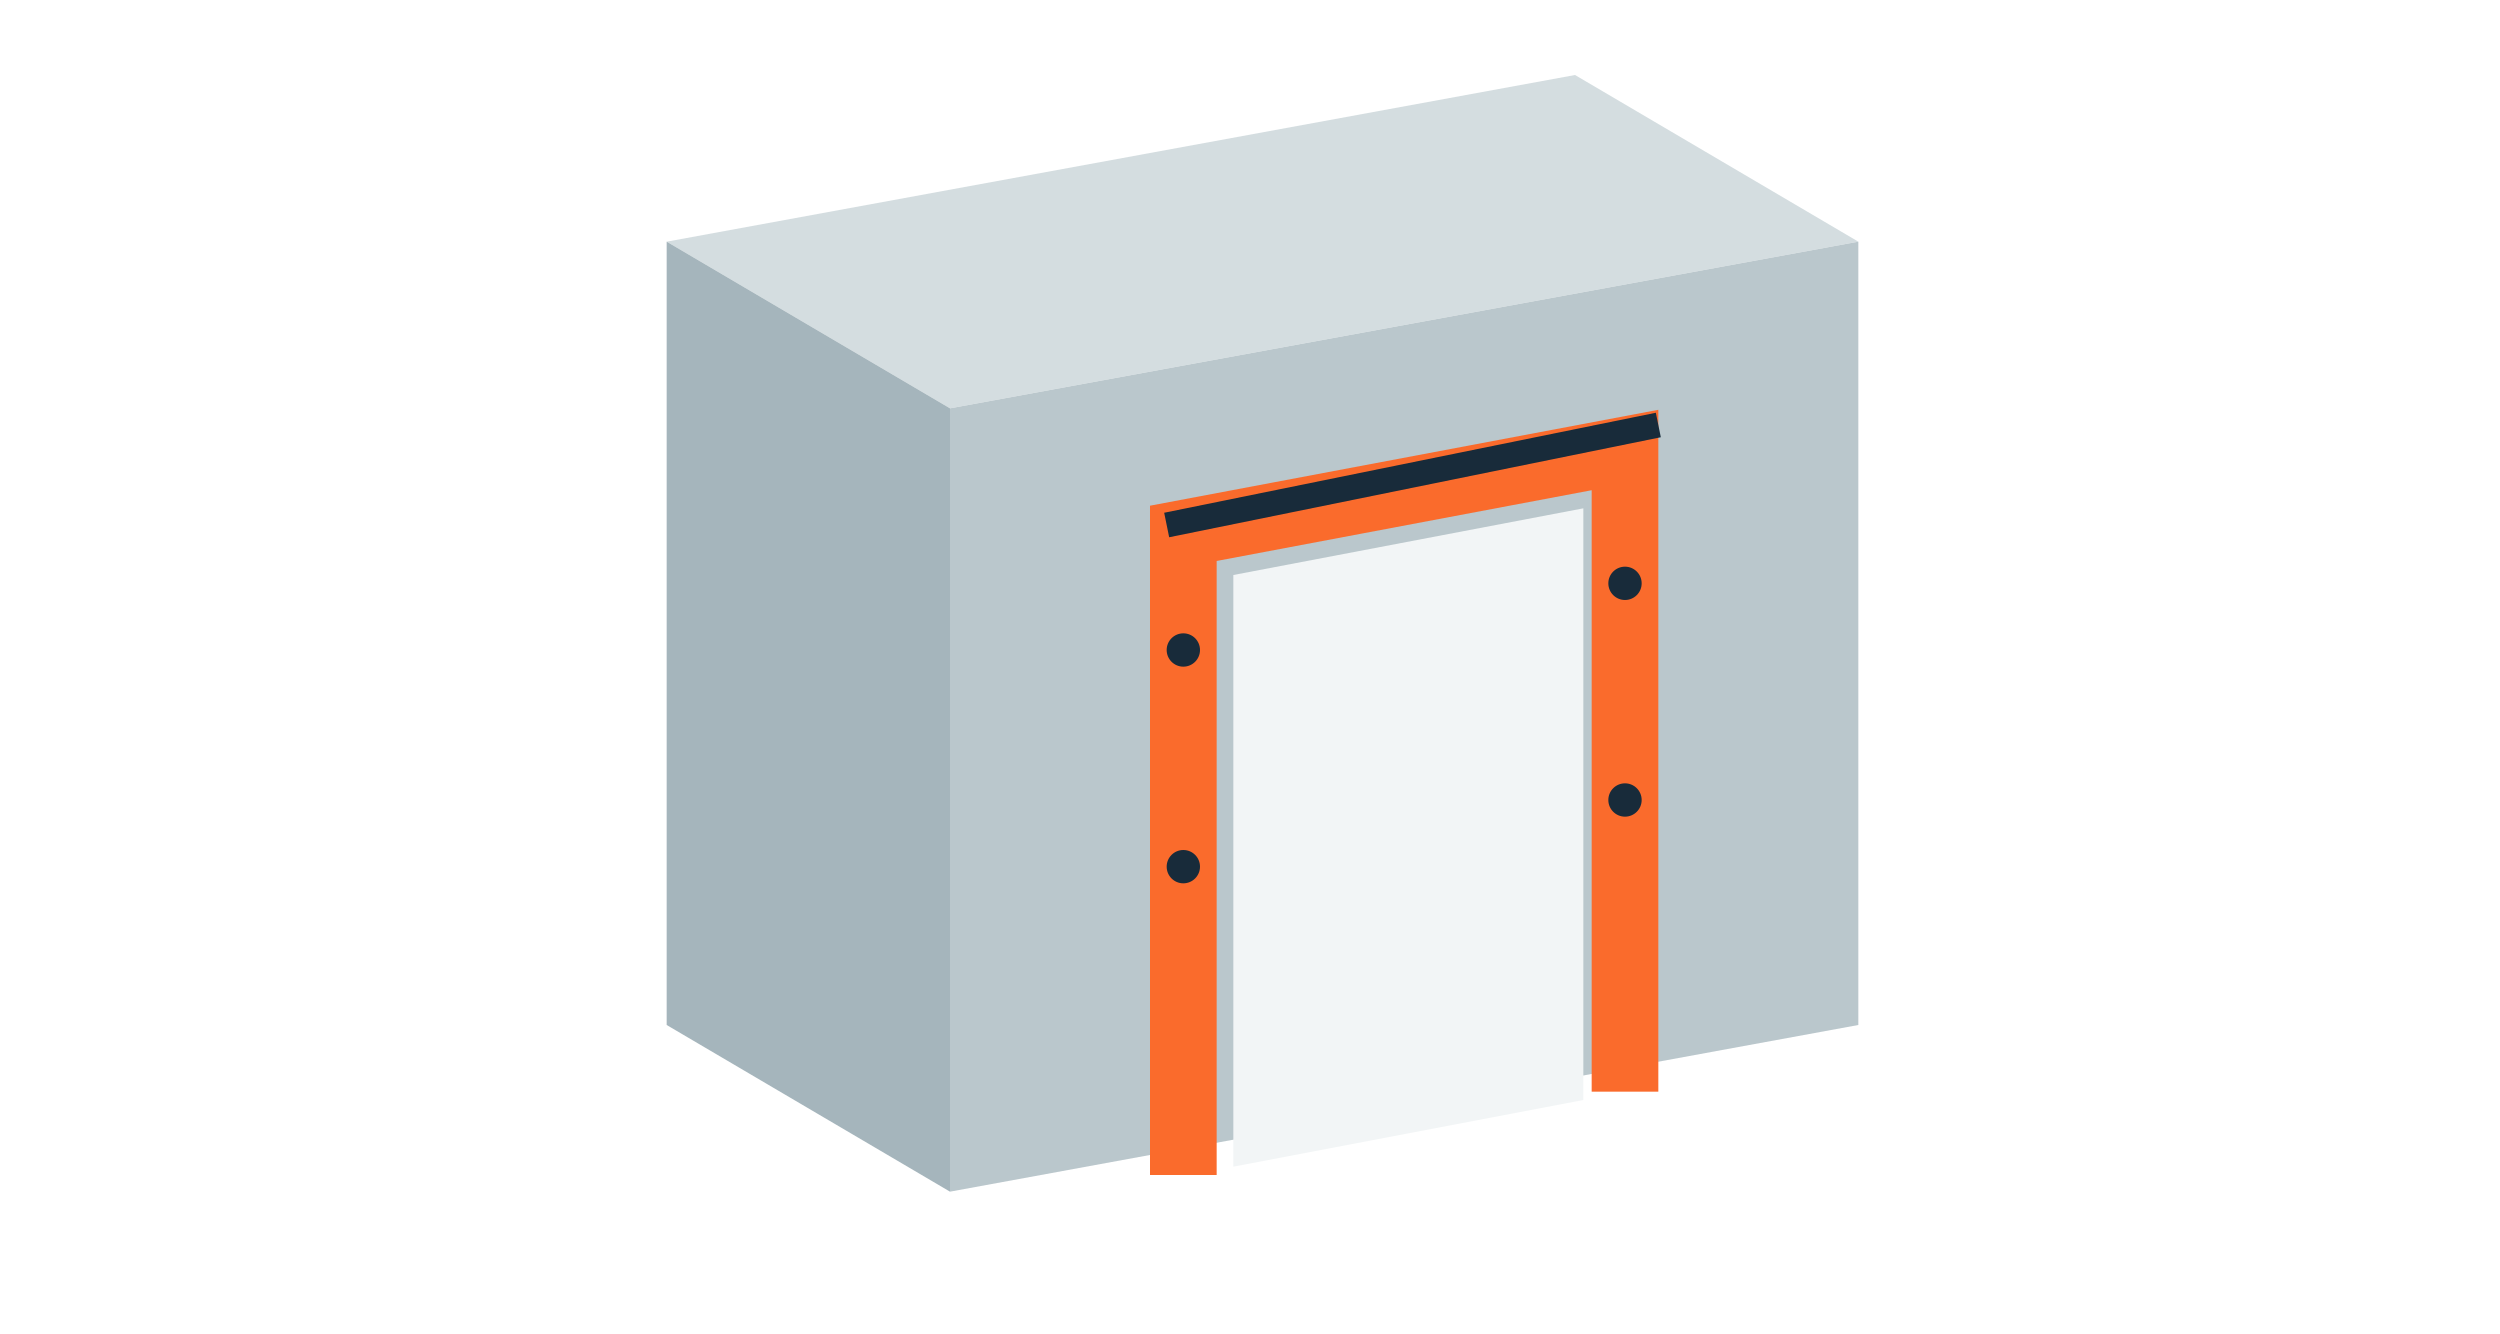
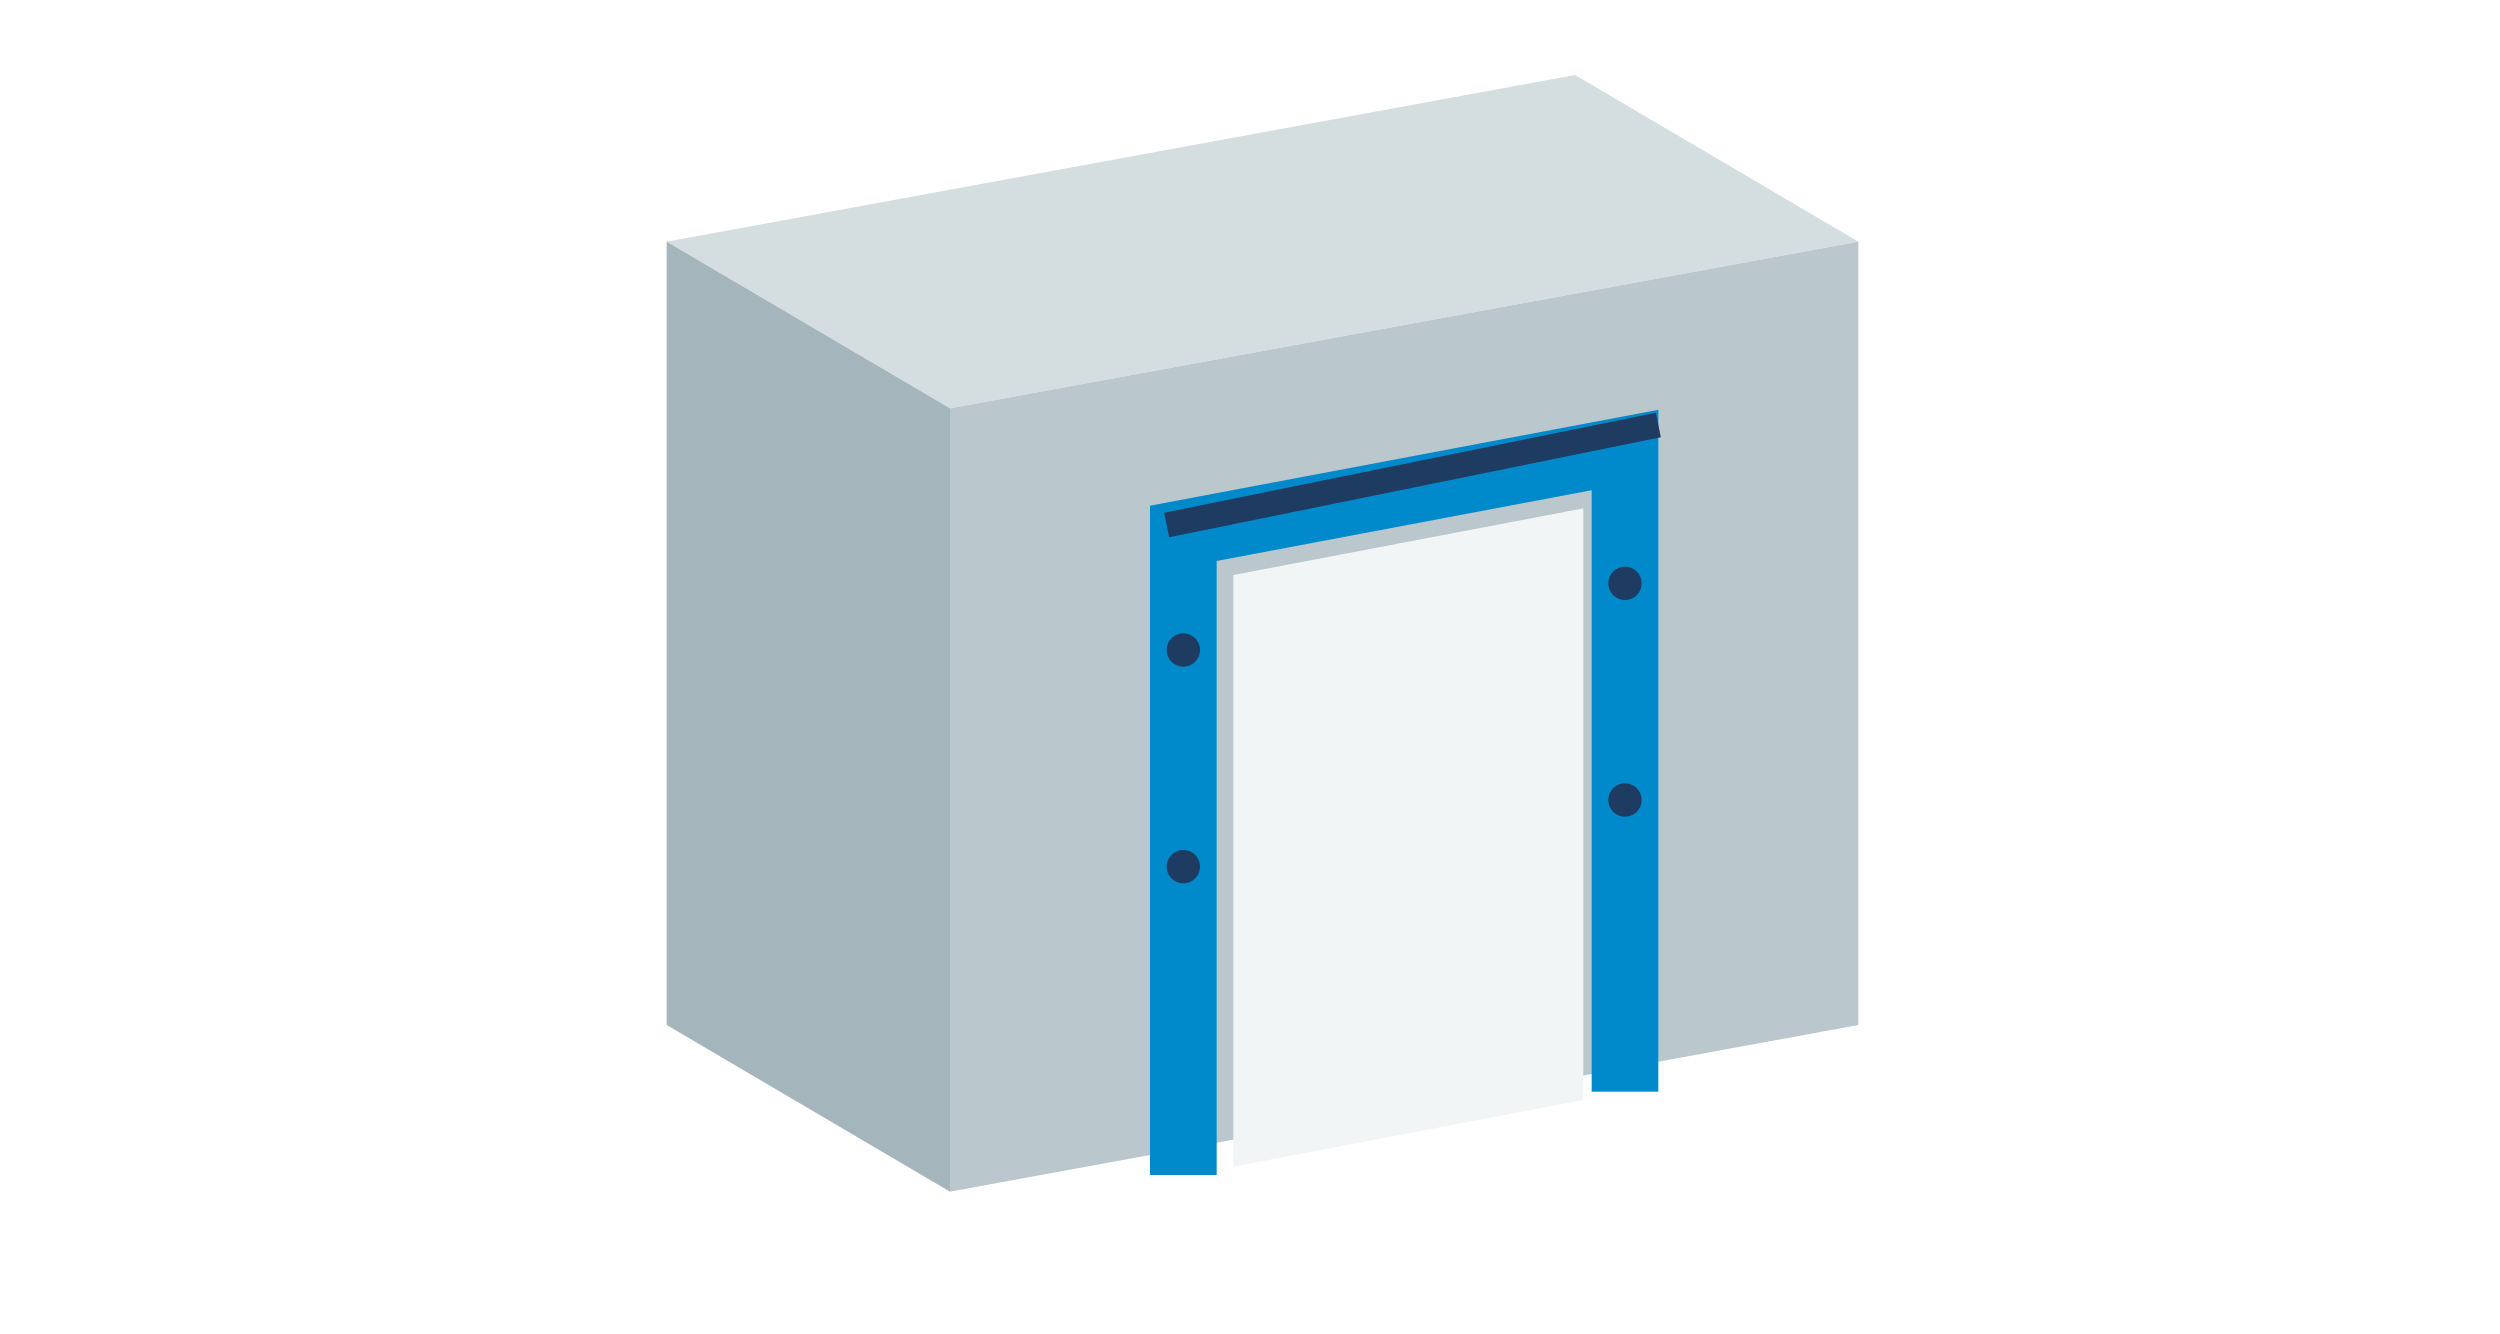
<svg xmlns="http://www.w3.org/2000/svg" viewBox="0 0 300 160" fill="none">
  <path d="m80 29 109-20 34 20-109 20z" fill="#d4dde0" />
  <path d="m80 29 34 20v94l-34-20z" fill="#a5b5bc" />
  <path d="m114 49 109-20v94l-109 20z" fill="#bac7cc" />
  <path d="m148 140 42-8V61l-42 8z" fill="#f2f5f6" />
-   <path d="M142 141V64l53-10v77" stroke="#fa6b2c" stroke-width="8" />
-   <path d="m140 63 59-12" stroke="#182b3a" stroke-width="3" />
-   <g fill="#182b3a">
+   <path d="M142 141V64l53-10v77" stroke="#008acb" stroke-width="8" />
+   <path d="m140 63 59-12" stroke="#1e3c61" stroke-width="3" />
+   <g fill="#1e3c61">
    <circle cx="142" cy="78" r="2" />
    <circle cx="142" cy="104" r="2" />
    <circle cx="195" cy="70" r="2" />
    <circle cx="195" cy="96" r="2" />
  </g>
</svg>
